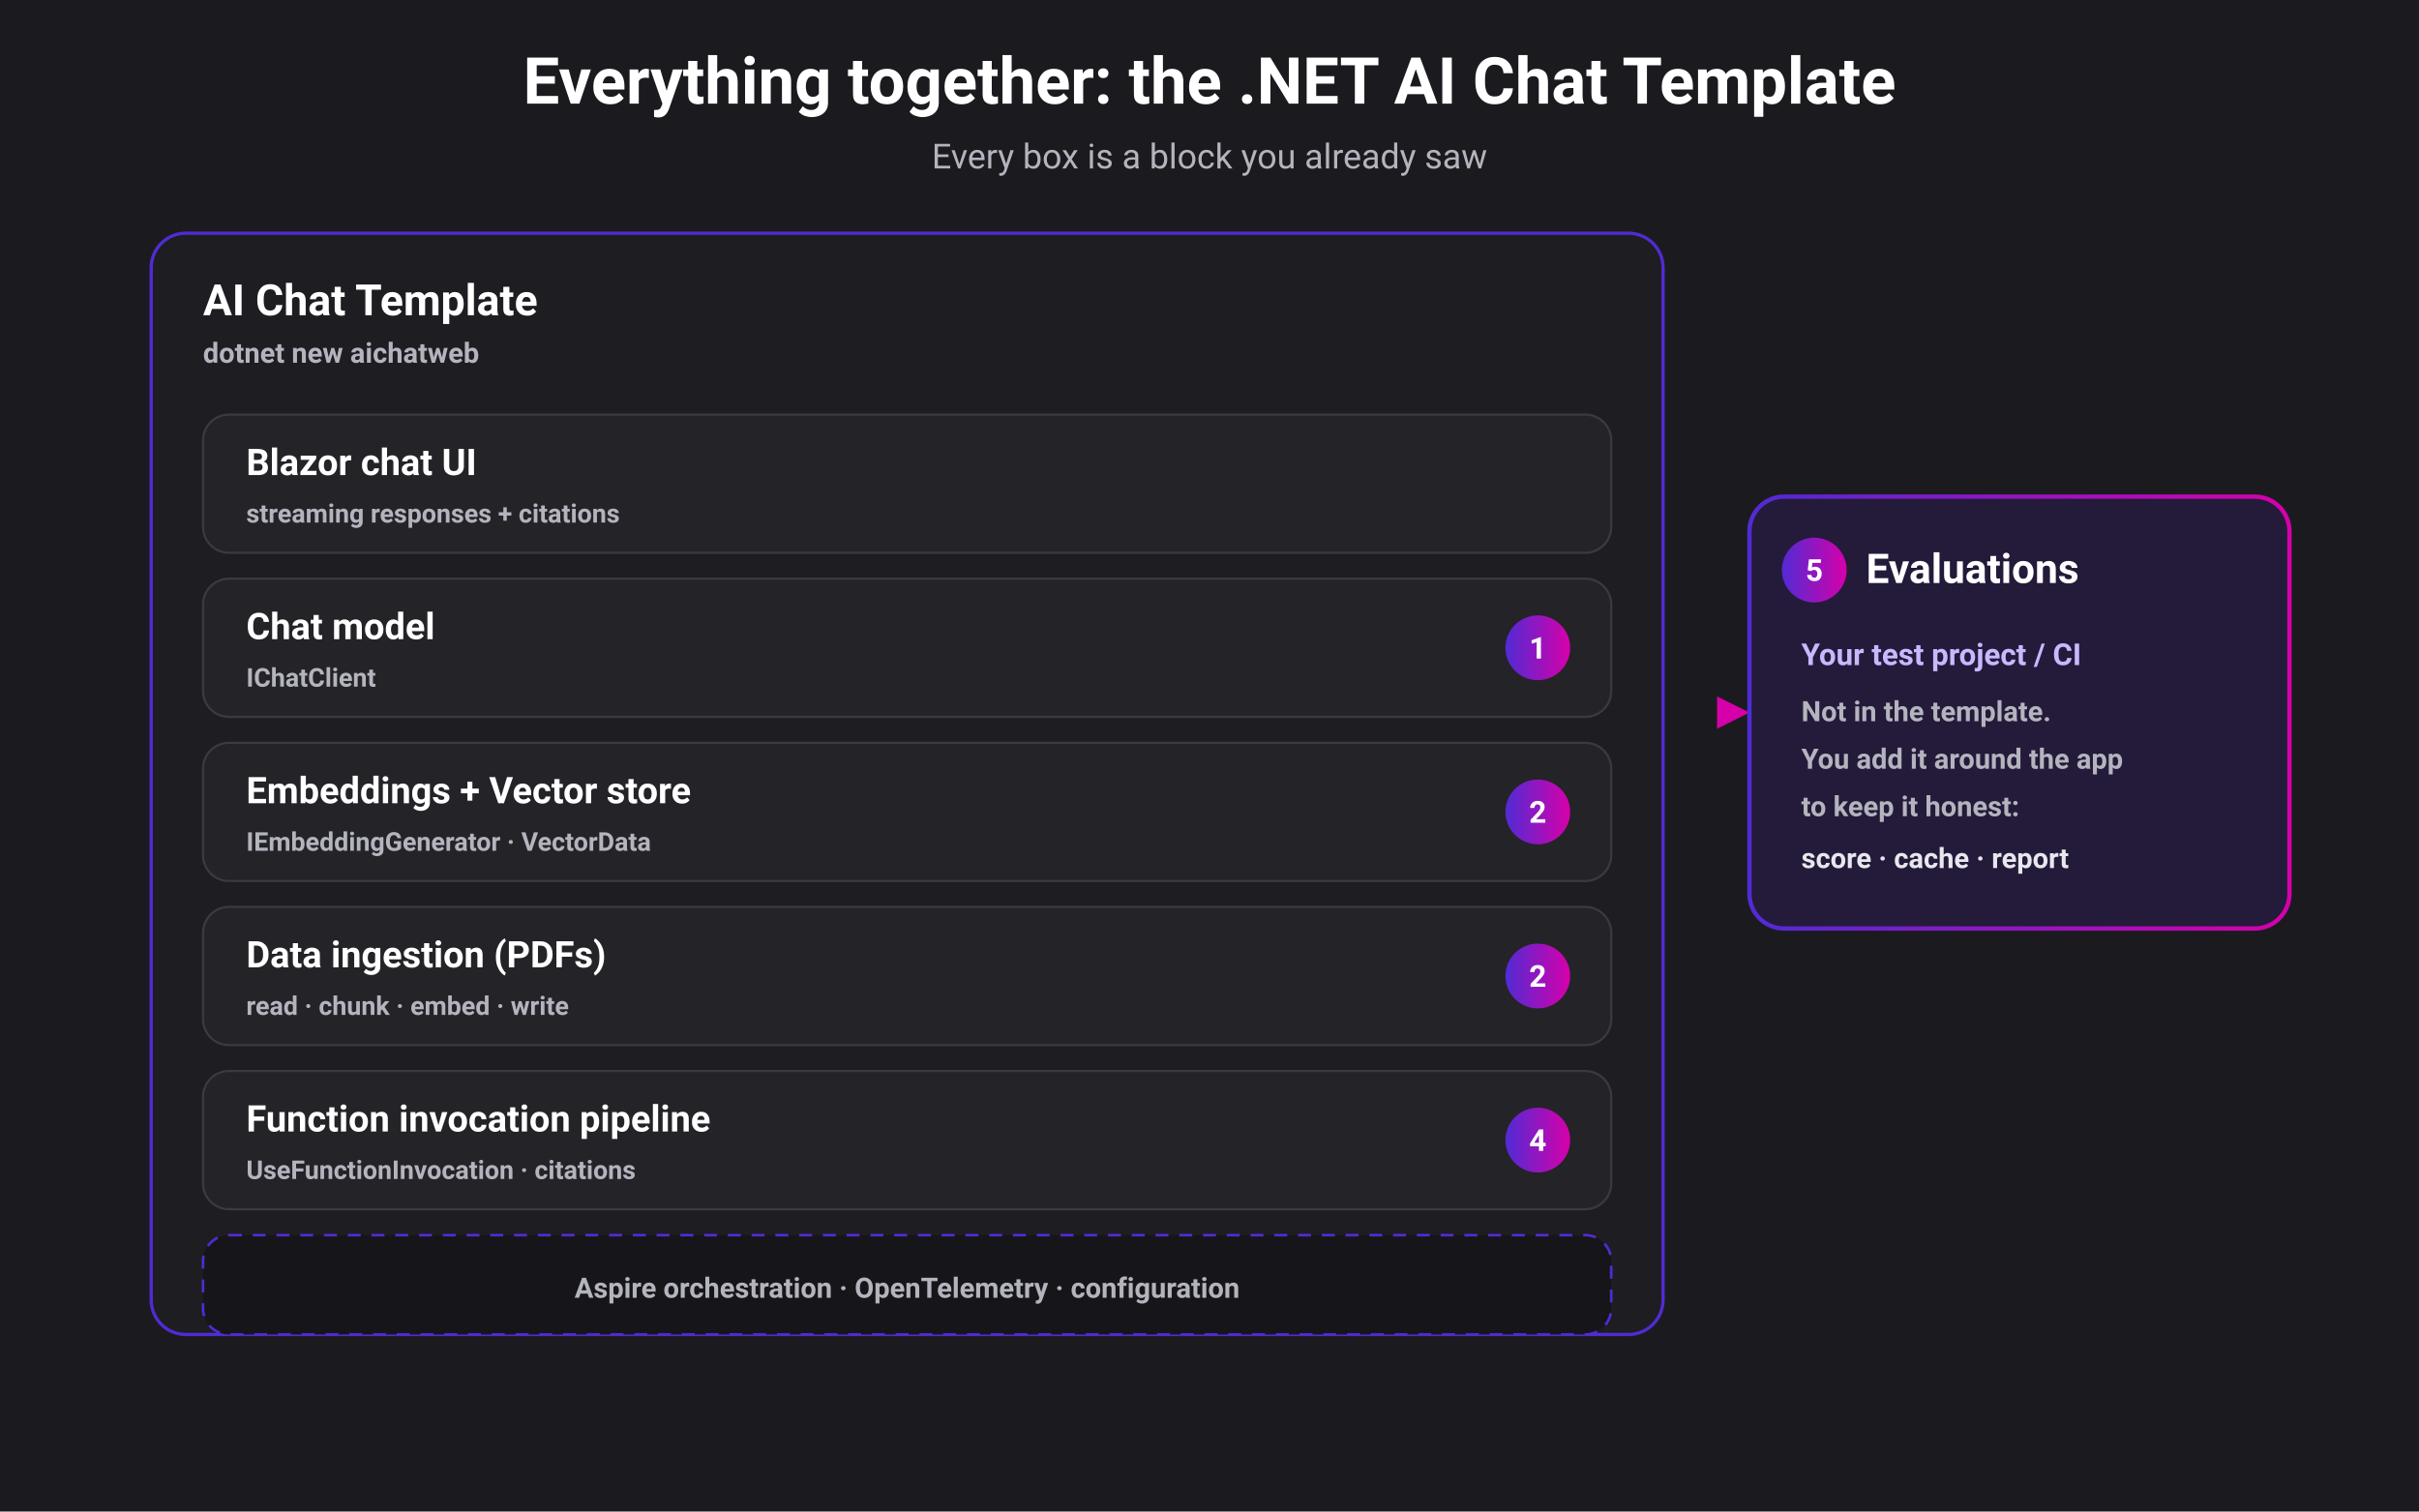
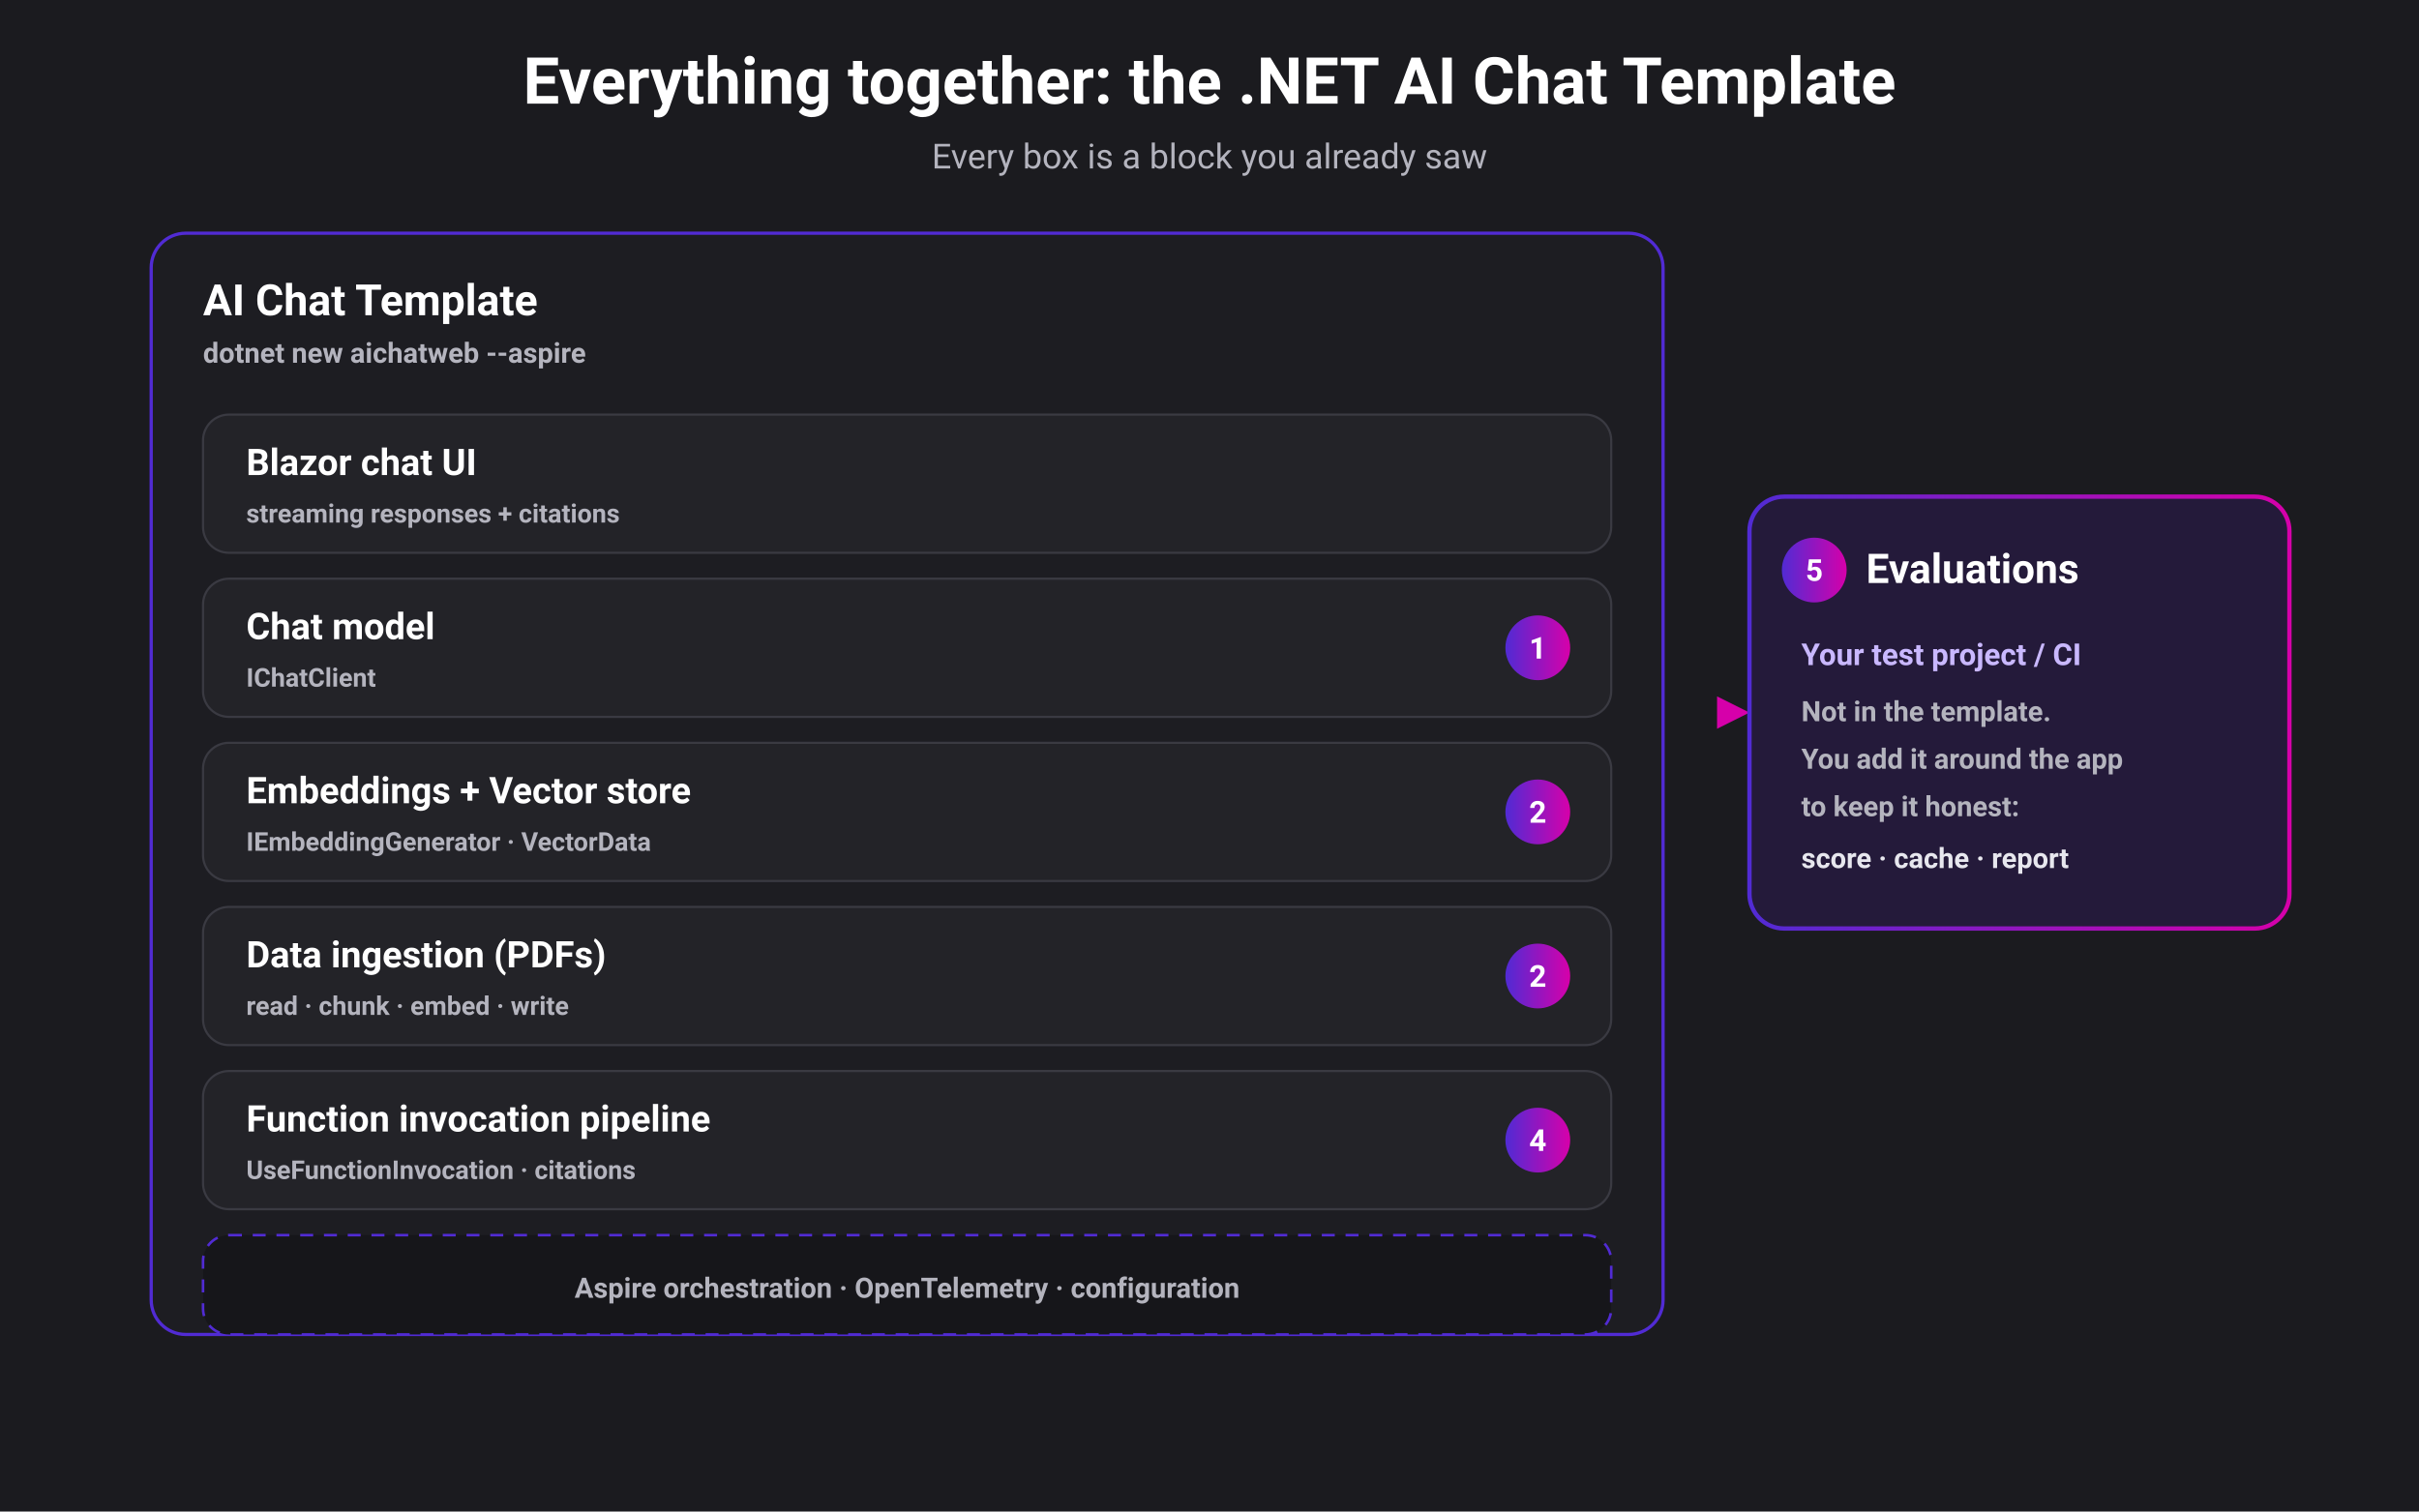
<svg xmlns="http://www.w3.org/2000/svg" viewBox="0 0 1120 700" width="1120" height="700" role="img">
  <defs>
    <linearGradient id="grad" x1="0" y1="0" x2="1" y2="0">
      <stop offset="0" stop-color="#512bd4" />
      <stop offset="1" stop-color="#d600aa" />
    </linearGradient>
    <linearGradient id="gradV" x1="0" y1="0" x2="0" y2="1">
      <stop offset="0" stop-color="#512bd4" />
      <stop offset="1" stop-color="#d600aa" />
    </linearGradient>
    <filter id="soft" x="-30%" y="-30%" width="160%" height="160%">
      <feDropShadow dx="0" dy="0" stdDeviation="6" flood-color="#8a4bff" flood-opacity="0.40" />
    </filter>
    <marker id="arrow" markerWidth="10" markerHeight="10" refX="6" refY="3" orient="auto">
      <path d="M0,0 L6,3 L0,6 Z" fill="#d600aa" />
    </marker>
  </defs>
  <rect width="1120" height="700" fill="#1b1b1f" />
  <text x="560" y="48" text-anchor="middle" fill="#ffffff" font-family="'Segoe UI', system-ui, -apple-system, Roboto, sans-serif" font-size="30" font-weight="700">Everything together: the .NET AI Chat Template</text>
  <text x="560" y="78" text-anchor="middle" fill="#b4b4be" font-family="'Segoe UI', system-ui, -apple-system, Roboto, sans-serif" font-size="16">Every box is a block you already saw</text>
  <rect x="70" y="108" width="700" height="510" rx="16" fill="#1d1d22" stroke="#512bd4" stroke-width="1.5" />
  <text x="94" y="146" text-anchor="start" fill="#ffffff" font-family="'Segoe UI', system-ui, -apple-system, Roboto, sans-serif" font-size="20" font-weight="700">AI Chat Template</text>
-   <text x="94" y="168" text-anchor="start" fill="#b4b4be" font-family="'Segoe UI', system-ui, -apple-system, Roboto, sans-serif" font-size="13" font-weight="600">dotnet new aichatweb</text>
+   <text x="94" y="168" text-anchor="start" fill="#b4b4be" font-family="'Segoe UI', system-ui, -apple-system, Roboto, sans-serif" font-size="13" font-weight="600">dotnet new aichatweb --aspire</text>
  <rect x="94" y="192" width="652" height="64" rx="12" fill="#232328" stroke="#3a3a42" stroke-width="1" />
  <text x="114" y="220" text-anchor="start" fill="#ffffff" font-family="'Segoe UI', system-ui, -apple-system, Roboto, sans-serif" font-size="17" font-weight="700">Blazor chat UI</text>
  <text x="114" y="242" text-anchor="start" fill="#b4b4be" font-family="'Segoe UI', system-ui, -apple-system, Roboto, sans-serif" font-size="12" font-weight="600">streaming responses + citations</text>
  <rect x="94" y="268" width="652" height="64" rx="12" fill="#232328" stroke="#3a3a42" stroke-width="1" />
  <text x="114" y="296" text-anchor="start" fill="#ffffff" font-family="'Segoe UI', system-ui, -apple-system, Roboto, sans-serif" font-size="17" font-weight="700">Chat model</text>
  <text x="114" y="318" text-anchor="start" fill="#b4b4be" font-family="'Segoe UI', system-ui, -apple-system, Roboto, sans-serif" font-size="12" font-weight="600">IChatClient</text>
  <circle cx="712" cy="300" r="15" fill="url(#grad)" />
  <text x="712" y="305" text-anchor="middle" fill="#fff" font-family="'Segoe UI', system-ui, -apple-system, Roboto, sans-serif" font-size="14" font-weight="700">1</text>
  <rect x="94" y="344" width="652" height="64" rx="12" fill="#232328" stroke="#3a3a42" stroke-width="1" />
  <text x="114" y="372" text-anchor="start" fill="#ffffff" font-family="'Segoe UI', system-ui, -apple-system, Roboto, sans-serif" font-size="17" font-weight="700">Embeddings + Vector store</text>
  <text x="114" y="394" text-anchor="start" fill="#b4b4be" font-family="'Segoe UI', system-ui, -apple-system, Roboto, sans-serif" font-size="12" font-weight="600">IEmbeddingGenerator · VectorData</text>
  <circle cx="712" cy="376" r="15" fill="url(#grad)" />
  <text x="712" y="381" text-anchor="middle" fill="#fff" font-family="'Segoe UI', system-ui, -apple-system, Roboto, sans-serif" font-size="14" font-weight="700">2</text>
  <rect x="94" y="420" width="652" height="64" rx="12" fill="#232328" stroke="#3a3a42" stroke-width="1" />
  <text x="114" y="448" text-anchor="start" fill="#ffffff" font-family="'Segoe UI', system-ui, -apple-system, Roboto, sans-serif" font-size="17" font-weight="700">Data ingestion (PDFs)</text>
  <text x="114" y="470" text-anchor="start" fill="#b4b4be" font-family="'Segoe UI', system-ui, -apple-system, Roboto, sans-serif" font-size="12" font-weight="600">read · chunk · embed · write</text>
  <circle cx="712" cy="452" r="15" fill="url(#grad)" />
  <text x="712" y="457" text-anchor="middle" fill="#fff" font-family="'Segoe UI', system-ui, -apple-system, Roboto, sans-serif" font-size="14" font-weight="700">2</text>
  <rect x="94" y="496" width="652" height="64" rx="12" fill="#232328" stroke="#3a3a42" stroke-width="1" />
  <text x="114" y="524" text-anchor="start" fill="#ffffff" font-family="'Segoe UI', system-ui, -apple-system, Roboto, sans-serif" font-size="17" font-weight="700">Function invocation pipeline</text>
  <text x="114" y="546" text-anchor="start" fill="#b4b4be" font-family="'Segoe UI', system-ui, -apple-system, Roboto, sans-serif" font-size="12" font-weight="600">UseFunctionInvocation · citations</text>
  <circle cx="712" cy="528" r="15" fill="url(#grad)" />
  <text x="712" y="533" text-anchor="middle" fill="#fff" font-family="'Segoe UI', system-ui, -apple-system, Roboto, sans-serif" font-size="14" font-weight="700">4</text>
  <rect x="94" y="572" width="652" height="46" rx="12" fill="#16161a" stroke="#512bd4" stroke-width="1.2" stroke-dasharray="6 5" />
  <text x="420" y="601" text-anchor="middle" fill="#b4b4be" font-family="'Segoe UI', system-ui, -apple-system, Roboto, sans-serif" font-size="13" font-weight="600">Aspire orchestration · OpenTelemetry · configuration</text>
  <line x1="770" y1="330" x2="810" y2="330" stroke="url(#grad)" stroke-width="2.5" stroke-dasharray="7 5" marker-end="url(#arrow)" />
  <rect x="810" y="230" width="250" height="200" rx="16" fill="#241a3a" stroke="url(#grad)" stroke-width="2" />
  <circle cx="840" cy="264" r="15" fill="url(#grad)" />
  <text x="840" y="269" text-anchor="middle" fill="#fff" font-family="'Segoe UI', system-ui, -apple-system, Roboto, sans-serif" font-size="14" font-weight="700">5</text>
  <text x="864" y="270" text-anchor="start" fill="#ffffff" font-family="'Segoe UI', system-ui, -apple-system, Roboto, sans-serif" font-size="19" font-weight="700">Evaluations</text>
  <text x="834" y="308" text-anchor="start" fill="#c9b8ff" font-family="'Segoe UI', system-ui, -apple-system, Roboto, sans-serif" font-size="14" font-weight="700">Your test project / CI</text>
  <text x="834" y="334" text-anchor="start" fill="#b4b4be" font-family="'Segoe UI', system-ui, -apple-system, Roboto, sans-serif" font-size="13" font-weight="600">Not in the template.</text>
  <text x="834" y="356" text-anchor="start" fill="#b4b4be" font-family="'Segoe UI', system-ui, -apple-system, Roboto, sans-serif" font-size="13" font-weight="600">You add it around the app</text>
  <text x="834" y="378" text-anchor="start" fill="#b4b4be" font-family="'Segoe UI', system-ui, -apple-system, Roboto, sans-serif" font-size="13" font-weight="600">to keep it honest:</text>
  <text x="834" y="402" text-anchor="start" fill="#e7e7ee" font-family="'Segoe UI', system-ui, -apple-system, Roboto, sans-serif" font-size="13" font-weight="700">score · cache · report</text>
</svg>
